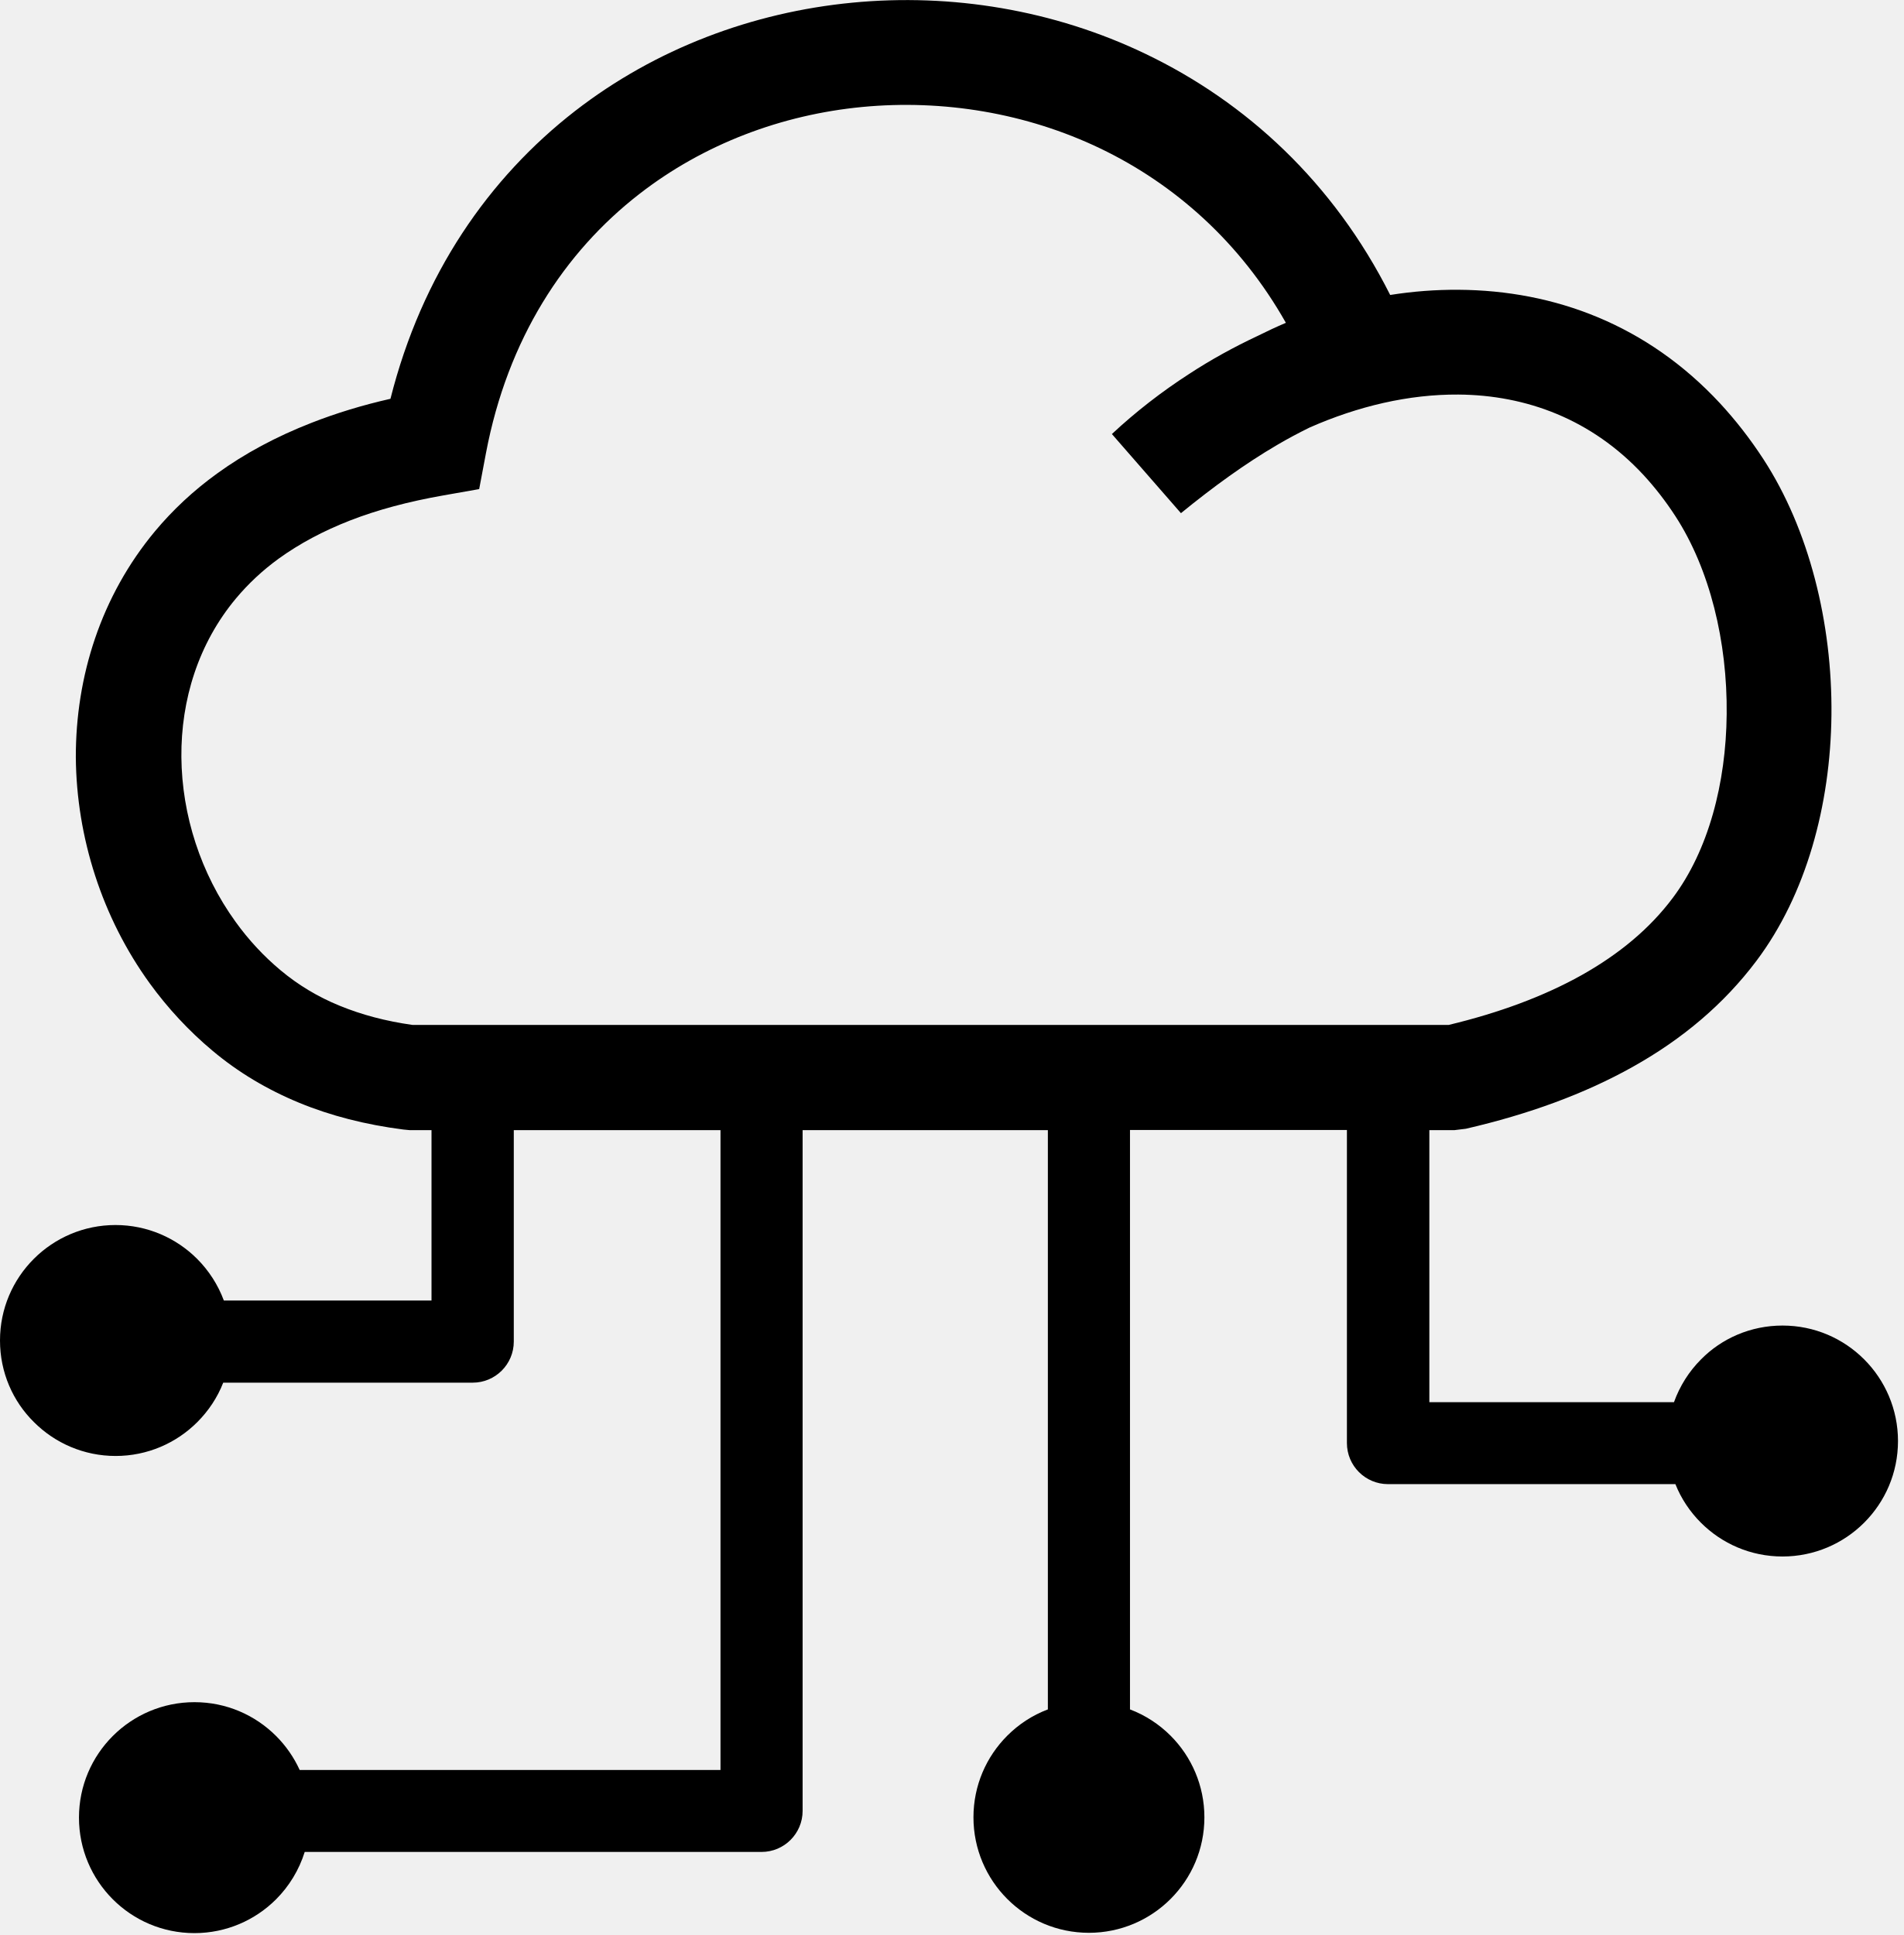
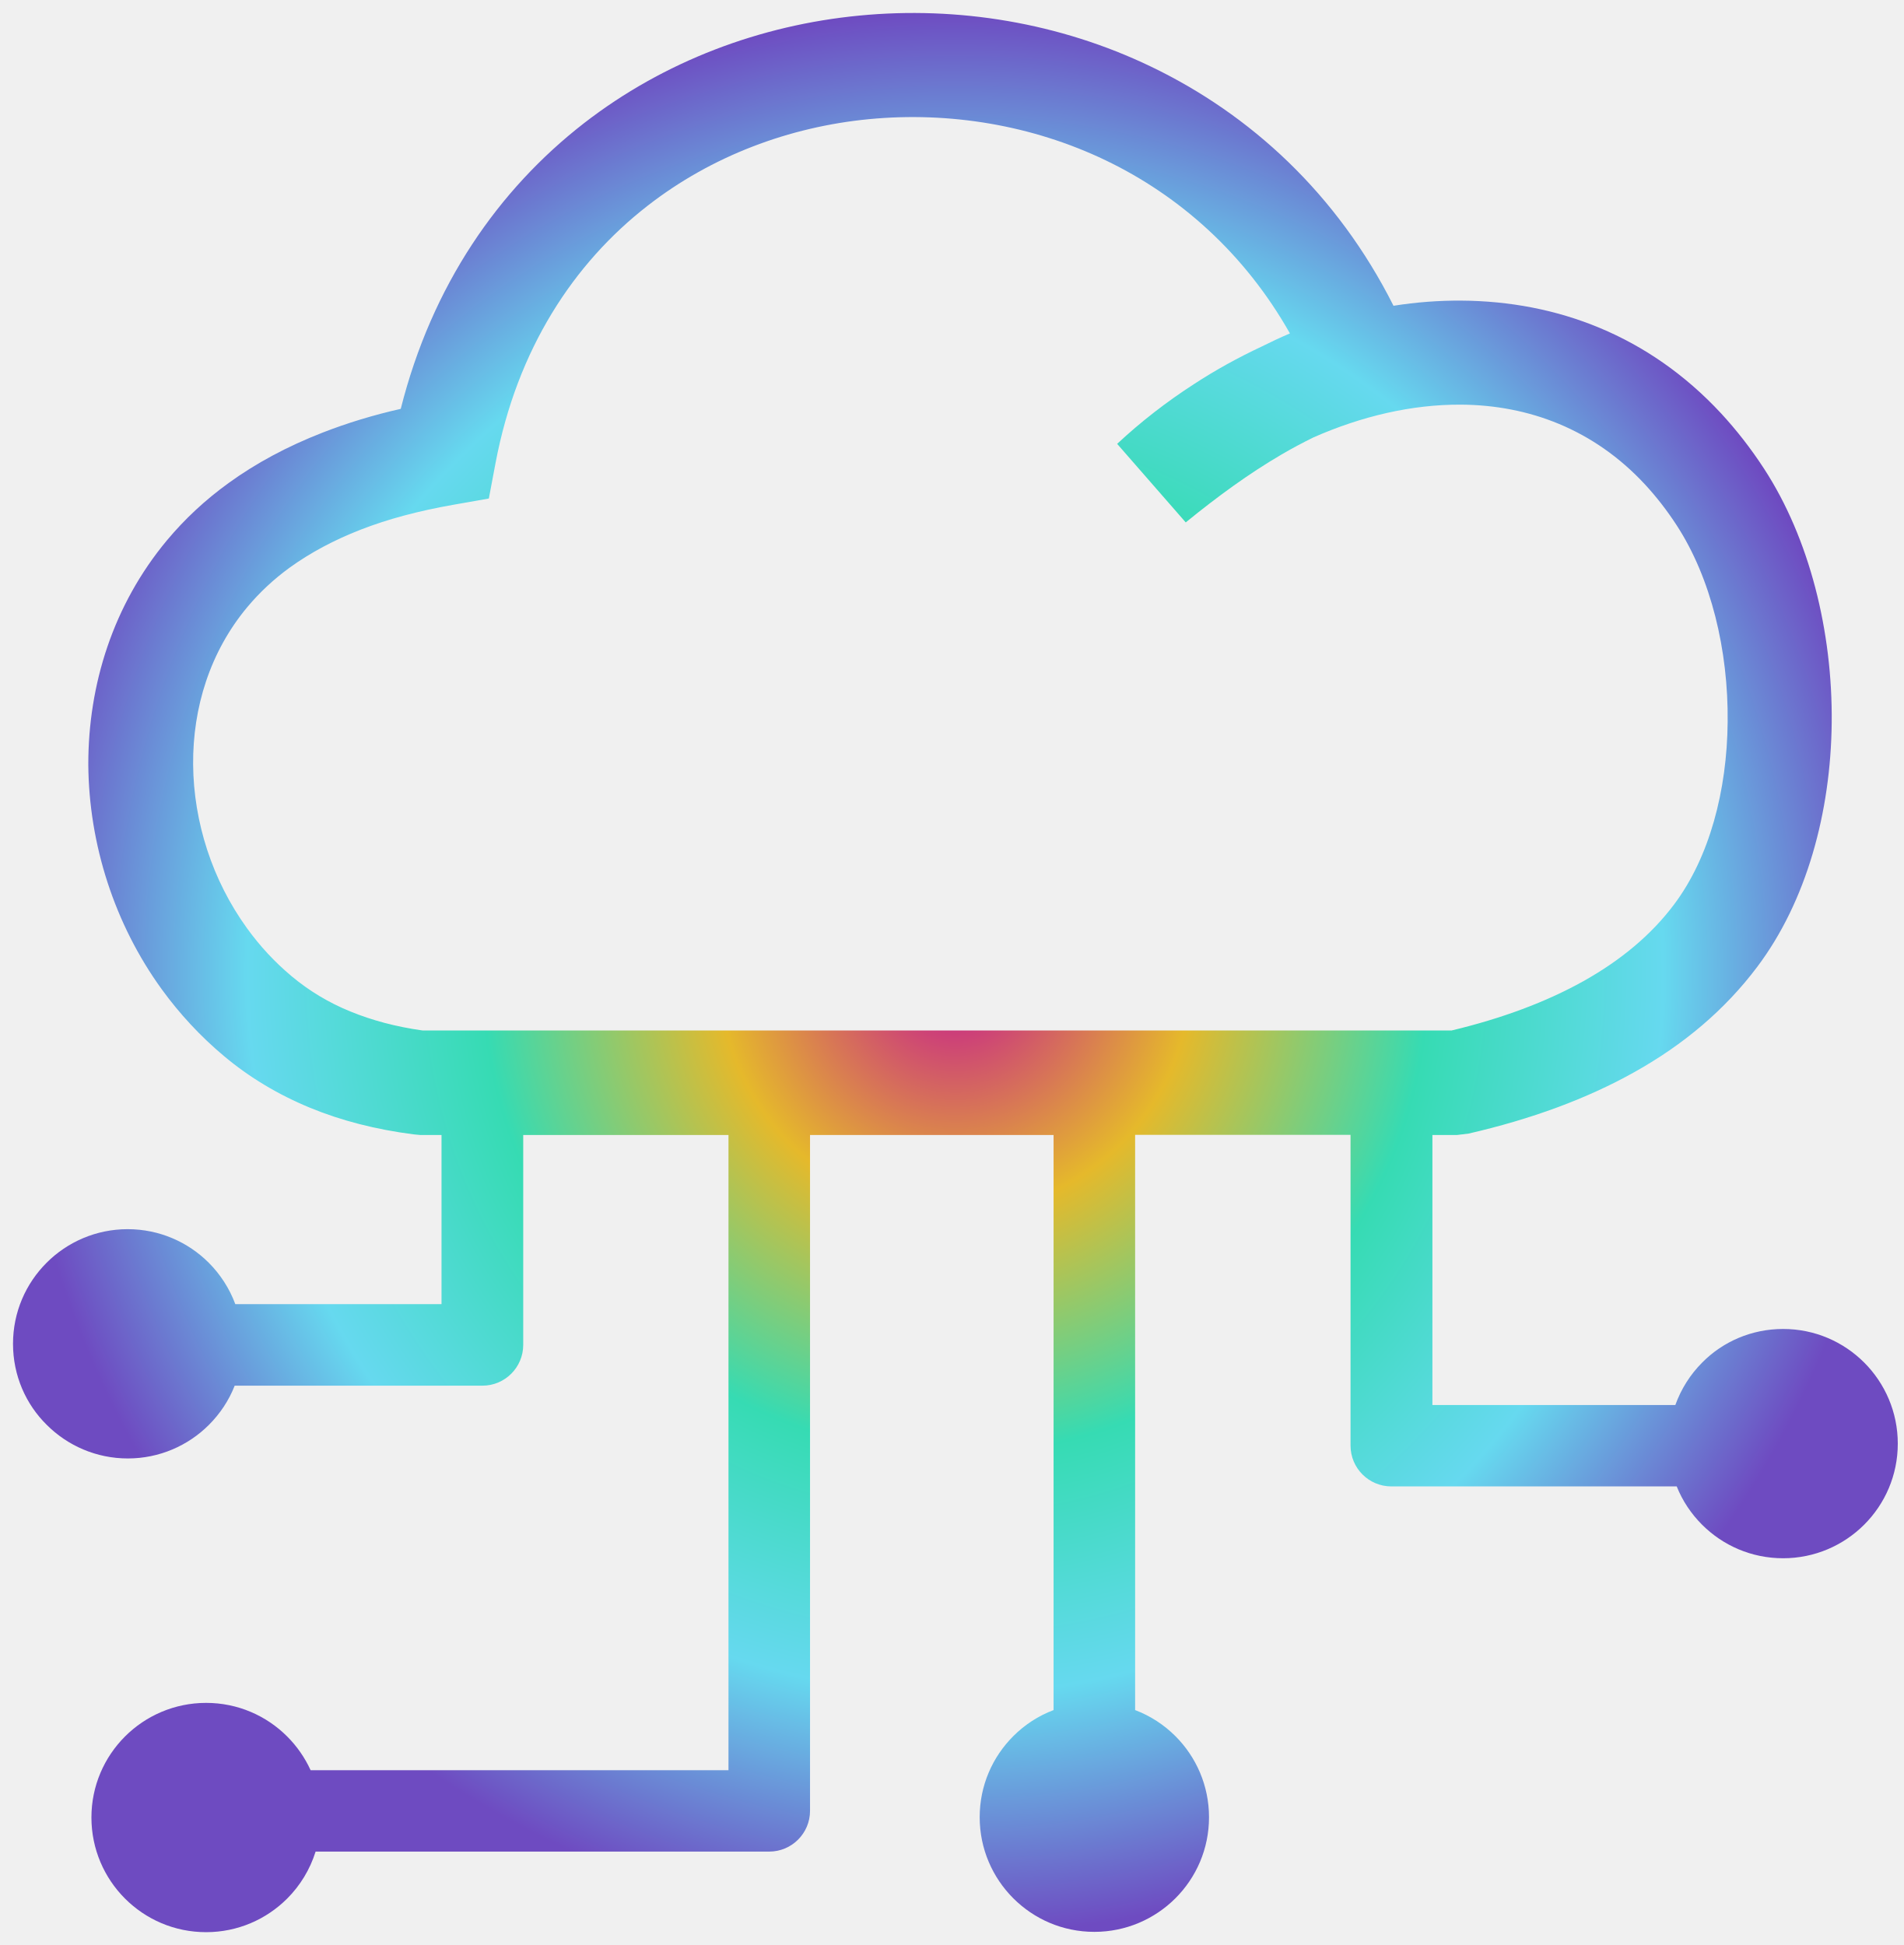
- <svg xmlns="http://www.w3.org/2000/svg" width="121" height="123" viewBox="0 0 121 123" fill="none">
-   <g clip-path="url(#clip0_1854_5143)">
-     <path d="M83.24 27.18C82.55 27.52 81.87 27.88 81.19 28.28C79.14 29.48 77.13 30.94 75.07 32.62L70.68 27.59C72.19 26.18 73.84 24.9 75.59 23.77C76.98 22.86 78.44 22.06 79.93 21.36C80.53 21.06 81.13 20.78 81.74 20.52C78.84 15.39 74.67 11.71 69.95 9.44C65.24 7.18 59.95 6.31 54.81 6.8C49.7 7.29 44.73 9.15 40.63 12.34C35.89 16.02 32.27 21.52 30.89 28.81L30.46 31.09L28.19 31.49C25.97 31.88 23.98 32.41 22.24 33.09C20.55 33.75 19.05 34.55 17.73 35.5C16.68 36.26 15.77 37.12 15 38.04C12.61 40.9 11.5 44.49 11.53 48.12C11.56 51.81 12.76 55.53 14.97 58.59C15.79 59.73 16.75 60.77 17.84 61.68C18.94 62.6 20.19 63.36 21.59 63.93C22.98 64.5 24.51 64.91 26.22 65.15H92.09C95.3 64.38 98.13 63.33 100.53 61.99C102.92 60.65 104.87 59.03 106.33 57.08C108.6 54.06 109.72 49.78 109.76 45.4C109.81 40.8 108.69 36.18 106.5 32.81C105.87 31.84 105.19 30.97 104.46 30.18C101.18 26.65 97.02 25.11 92.7 25.08C89.55 25.06 86.32 25.82 83.24 27.18ZM113.31 84.26C115.34 84.26 117.17 85.08 118.5 86.41C119.83 87.74 120.65 89.58 120.65 91.6C120.65 93.63 119.83 95.46 118.5 96.79C117.17 98.12 115.33 98.94 113.31 98.94C111.28 98.94 109.45 98.12 108.12 96.79C107.43 96.1 106.87 95.27 106.5 94.34H88.23C86.79 94.34 85.62 93.17 85.62 91.73V71.83H71.83V108.66C72.81 109.03 73.69 109.61 74.41 110.33C75.74 111.66 76.56 113.5 76.56 115.52C76.56 117.55 75.74 119.38 74.41 120.71C73.08 122.04 71.24 122.86 69.22 122.86C67.19 122.86 65.36 122.04 64.03 120.71C62.7 119.38 61.88 117.54 61.88 115.52C61.88 113.49 62.7 111.66 64.03 110.33C64.76 109.6 65.63 109.03 66.61 108.66V71.84H51.02V115.11C51.02 116.55 49.85 117.72 48.41 117.72H19.37C19.01 118.87 18.38 119.9 17.55 120.73C16.22 122.06 14.38 122.88 12.36 122.88C10.33 122.88 8.5 122.06 7.17 120.73C5.84 119.4 5.02 117.56 5.02 115.54C5.02 113.51 5.84 111.68 7.17 110.35C8.5 109.02 10.34 108.2 12.36 108.2C14.39 108.2 16.22 109.02 17.55 110.35C18.17 110.97 18.68 111.7 19.05 112.51H45.8V71.84H32.66V85.28C32.66 86.72 31.49 87.89 30.05 87.89H14.19C13.82 88.84 13.25 89.69 12.54 90.4C11.21 91.73 9.37 92.55 7.35 92.55C5.33 92.55 3.49 91.73 2.16 90.4C0.82 89.08 0 87.24 0 85.21C0 83.18 0.82 81.35 2.15 80.02C3.48 78.69 5.32 77.87 7.34 77.87C9.36 77.87 11.2 78.69 12.53 80.02C13.27 80.76 13.86 81.67 14.23 82.67H27.43V71.84H26.06L25.64 71.8C23.22 71.49 21.01 70.92 19.02 70.1C16.96 69.25 15.13 68.15 13.52 66.8C12 65.53 10.66 64.08 9.52 62.51C6.49 58.33 4.86 53.22 4.82 48.14C4.81 43.01 6.41 37.9 9.86 33.76C10.98 32.42 12.29 31.19 13.8 30.1C15.55 28.83 17.56 27.75 19.82 26.87C21.38 26.26 23.05 25.75 24.82 25.35C26.82 17.42 31.08 11.31 36.55 7.06C41.67 3.09 47.84 0.78 54.18 0.17C60.49 -0.44 67 0.63 72.83 3.43C79.21 6.49 84.76 11.58 88.37 18.75C89.82 18.52 91.27 18.41 92.72 18.42C98.82 18.46 104.7 20.64 109.34 25.64C110.31 26.69 111.23 27.86 112.09 29.18C115 33.65 116.48 39.61 116.42 45.45C116.36 51.18 114.81 56.88 111.65 61.08C109.59 63.82 106.95 66.05 103.78 67.82C100.73 69.53 97.17 70.83 93.18 71.75L92.44 71.84H90.86V89.13H106.41C106.78 88.1 107.37 87.17 108.13 86.41C109.44 85.08 111.28 84.26 113.31 84.26Z" fill="black" />
+ <svg xmlns="http://www.w3.org/2000/svg" width="136" height="139" viewBox="0 0 136 139" fill="none">
+   <g clip-path="url(#clip0_1803_1851)">
+     <path d="M93.849 31.262C93.079 31.642 92.32 32.043 91.56 32.49C89.272 33.829 87.028 35.459 84.729 37.334L79.828 31.72C81.514 30.146 83.356 28.717 85.309 27.456C86.861 26.44 88.491 25.547 90.154 24.766C90.824 24.431 91.493 24.118 92.174 23.828C88.937 18.102 84.282 13.994 79.013 11.461C73.756 8.938 67.851 7.967 62.113 8.514C56.409 9.061 50.861 11.137 46.284 14.698C40.993 18.805 36.952 24.944 35.411 33.081L34.931 35.627L32.398 36.073C29.919 36.508 27.698 37.1 25.756 37.859C23.869 38.596 22.195 39.489 20.721 40.549C19.549 41.397 18.533 42.357 17.674 43.384C15.006 46.577 13.767 50.584 13.8 54.636C13.834 58.754 15.173 62.907 17.64 66.322C18.556 67.595 19.627 68.755 20.844 69.771C22.072 70.798 23.467 71.647 25.03 72.283C26.582 72.919 28.29 73.377 30.198 73.644H103.728C107.311 72.785 110.47 71.613 113.149 70.117C115.817 68.622 117.994 66.813 119.624 64.637C122.158 61.266 123.408 56.488 123.452 51.599C123.508 46.465 122.258 41.308 119.813 37.546C119.11 36.464 118.351 35.492 117.536 34.611C113.875 30.671 109.231 28.951 104.409 28.918C100.892 28.896 97.287 29.744 93.849 31.262ZM127.415 94.975C129.681 94.975 131.724 95.891 133.209 97.375C134.693 98.86 135.609 100.913 135.609 103.168C135.609 105.434 134.693 107.477 133.209 108.961C131.724 110.446 129.67 111.361 127.415 111.361C125.149 111.361 123.106 110.446 121.622 108.961C120.852 108.191 120.226 107.265 119.813 106.227H99.419C97.812 106.227 96.505 104.921 96.505 103.313V81.101H81.112V122.211C82.206 122.624 83.188 123.271 83.992 124.075C85.477 125.559 86.392 127.613 86.392 129.868C86.392 132.134 85.477 134.176 83.992 135.661C82.507 137.146 80.453 138.061 78.198 138.061C75.933 138.061 73.89 137.146 72.405 135.661C70.92 134.176 70.005 132.123 70.005 129.868C70.005 127.602 70.92 125.559 72.405 124.075C73.22 123.26 74.191 122.624 75.285 122.211V81.112H57.882V129.41C57.882 131.018 56.576 132.324 54.969 132.324H22.552C22.15 133.607 21.447 134.757 20.52 135.683C19.036 137.168 16.982 138.083 14.727 138.083C12.461 138.083 10.418 137.168 8.933 135.683C7.449 134.199 6.533 132.145 6.533 129.89C6.533 127.624 7.449 125.582 8.933 124.097C10.418 122.613 12.472 121.697 14.727 121.697C16.993 121.697 19.036 122.613 20.52 124.097C21.212 124.789 21.782 125.604 22.195 126.508H52.055V81.112H37.387V96.114C37.387 97.721 36.081 99.027 34.474 99.027H16.77C16.357 100.087 15.72 101.036 14.928 101.829C13.443 103.313 11.389 104.229 9.134 104.229C6.879 104.229 4.825 103.313 3.341 101.829C1.845 100.355 0.93 98.302 0.93 96.036C0.93 93.77 1.845 91.727 3.33 90.243C4.814 88.758 6.868 87.843 9.123 87.843C11.378 87.843 13.432 88.758 14.917 90.243C15.743 91.069 16.401 92.084 16.814 93.201H31.549V81.112H30.02L29.551 81.067C26.85 80.721 24.383 80.085 22.161 79.17C19.862 78.221 17.819 76.993 16.022 75.486C14.325 74.069 12.829 72.45 11.557 70.698C8.174 66.032 6.355 60.328 6.31 54.658C6.299 48.932 8.085 43.228 11.936 38.607C13.186 37.111 14.649 35.738 16.334 34.521C18.288 33.104 20.532 31.898 23.054 30.916C24.796 30.235 26.66 29.666 28.636 29.219C30.868 20.368 35.624 13.548 41.73 8.804C47.445 4.373 54.333 1.794 61.41 1.113C68.453 0.432 75.72 1.627 82.228 4.752C89.35 8.168 95.546 13.849 99.575 21.852C101.194 21.596 102.812 21.473 104.431 21.484C111.24 21.529 117.804 23.962 122.984 29.543C124.066 30.715 125.093 32.021 126.053 33.495C129.302 38.484 130.954 45.137 130.887 51.655C130.82 58.051 129.09 64.413 125.562 69.102C123.263 72.16 120.316 74.649 116.777 76.625C113.372 78.534 109.399 79.985 104.945 81.011L104.119 81.112H102.355V100.411H119.713C120.126 99.261 120.785 98.223 121.633 97.375C123.095 95.891 125.149 94.975 127.415 94.975Z" fill="url(#paint0_angular_1803_1851)" />
  </g>
  <defs>
-     <clipPath id="clip0_1854_5143">
-       <rect width="120.65" height="122.88" fill="white" />
+     <radialGradient id="paint0_angular_1803_1851" cx="0" cy="0" r="1" gradientUnits="userSpaceOnUse" gradientTransform="translate(68.2692 69.5057) rotate(90) scale(68.5775 67.3395)">
+       <stop stop-color="#C41693" />
+       <stop offset="0.25" stop-color="#E5B92B" />
+       <stop offset="0.5" stop-color="#36DBB3" />
+       <stop offset="0.75" stop-color="#66D9EF" />
+       <stop offset="1" stop-color="#6E4BC1" />
+     </radialGradient>
+     <clipPath id="clip0_1803_1851">
+       <rect width="134.679" height="137.16" fill="white" transform="translate(0.929688 0.92334)" />
    </clipPath>
  </defs>
</svg>
